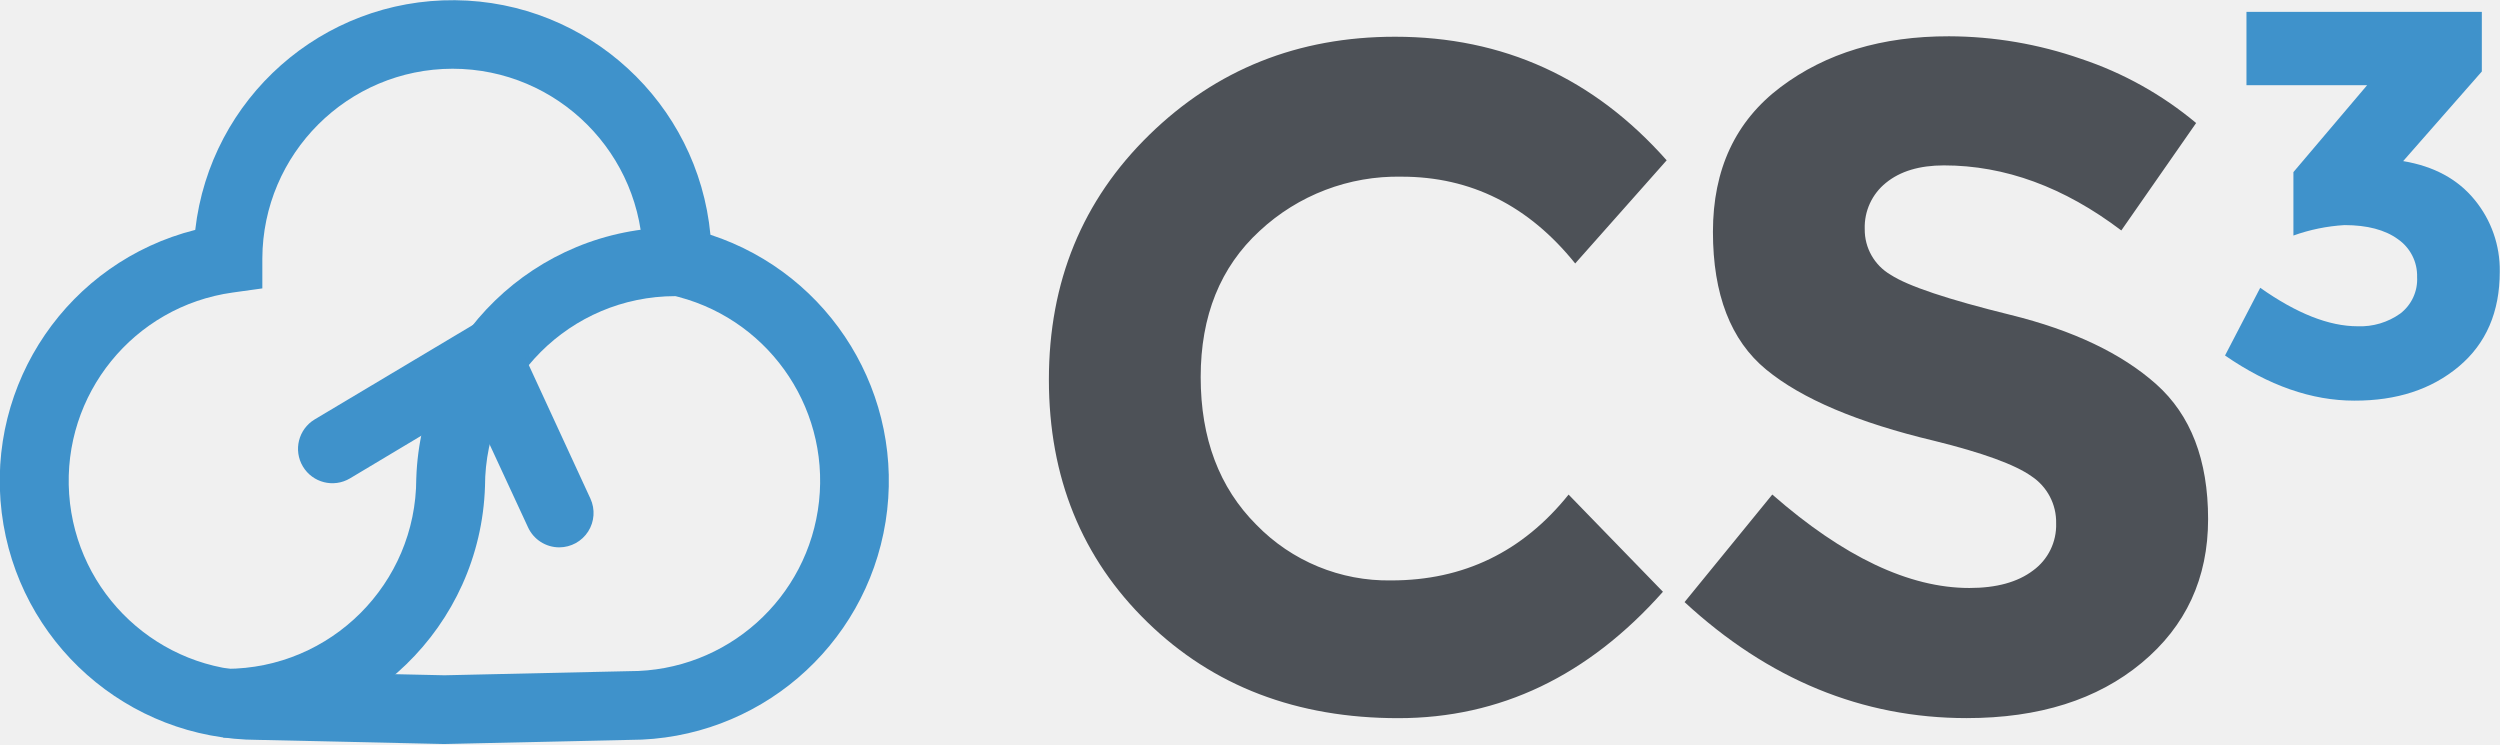
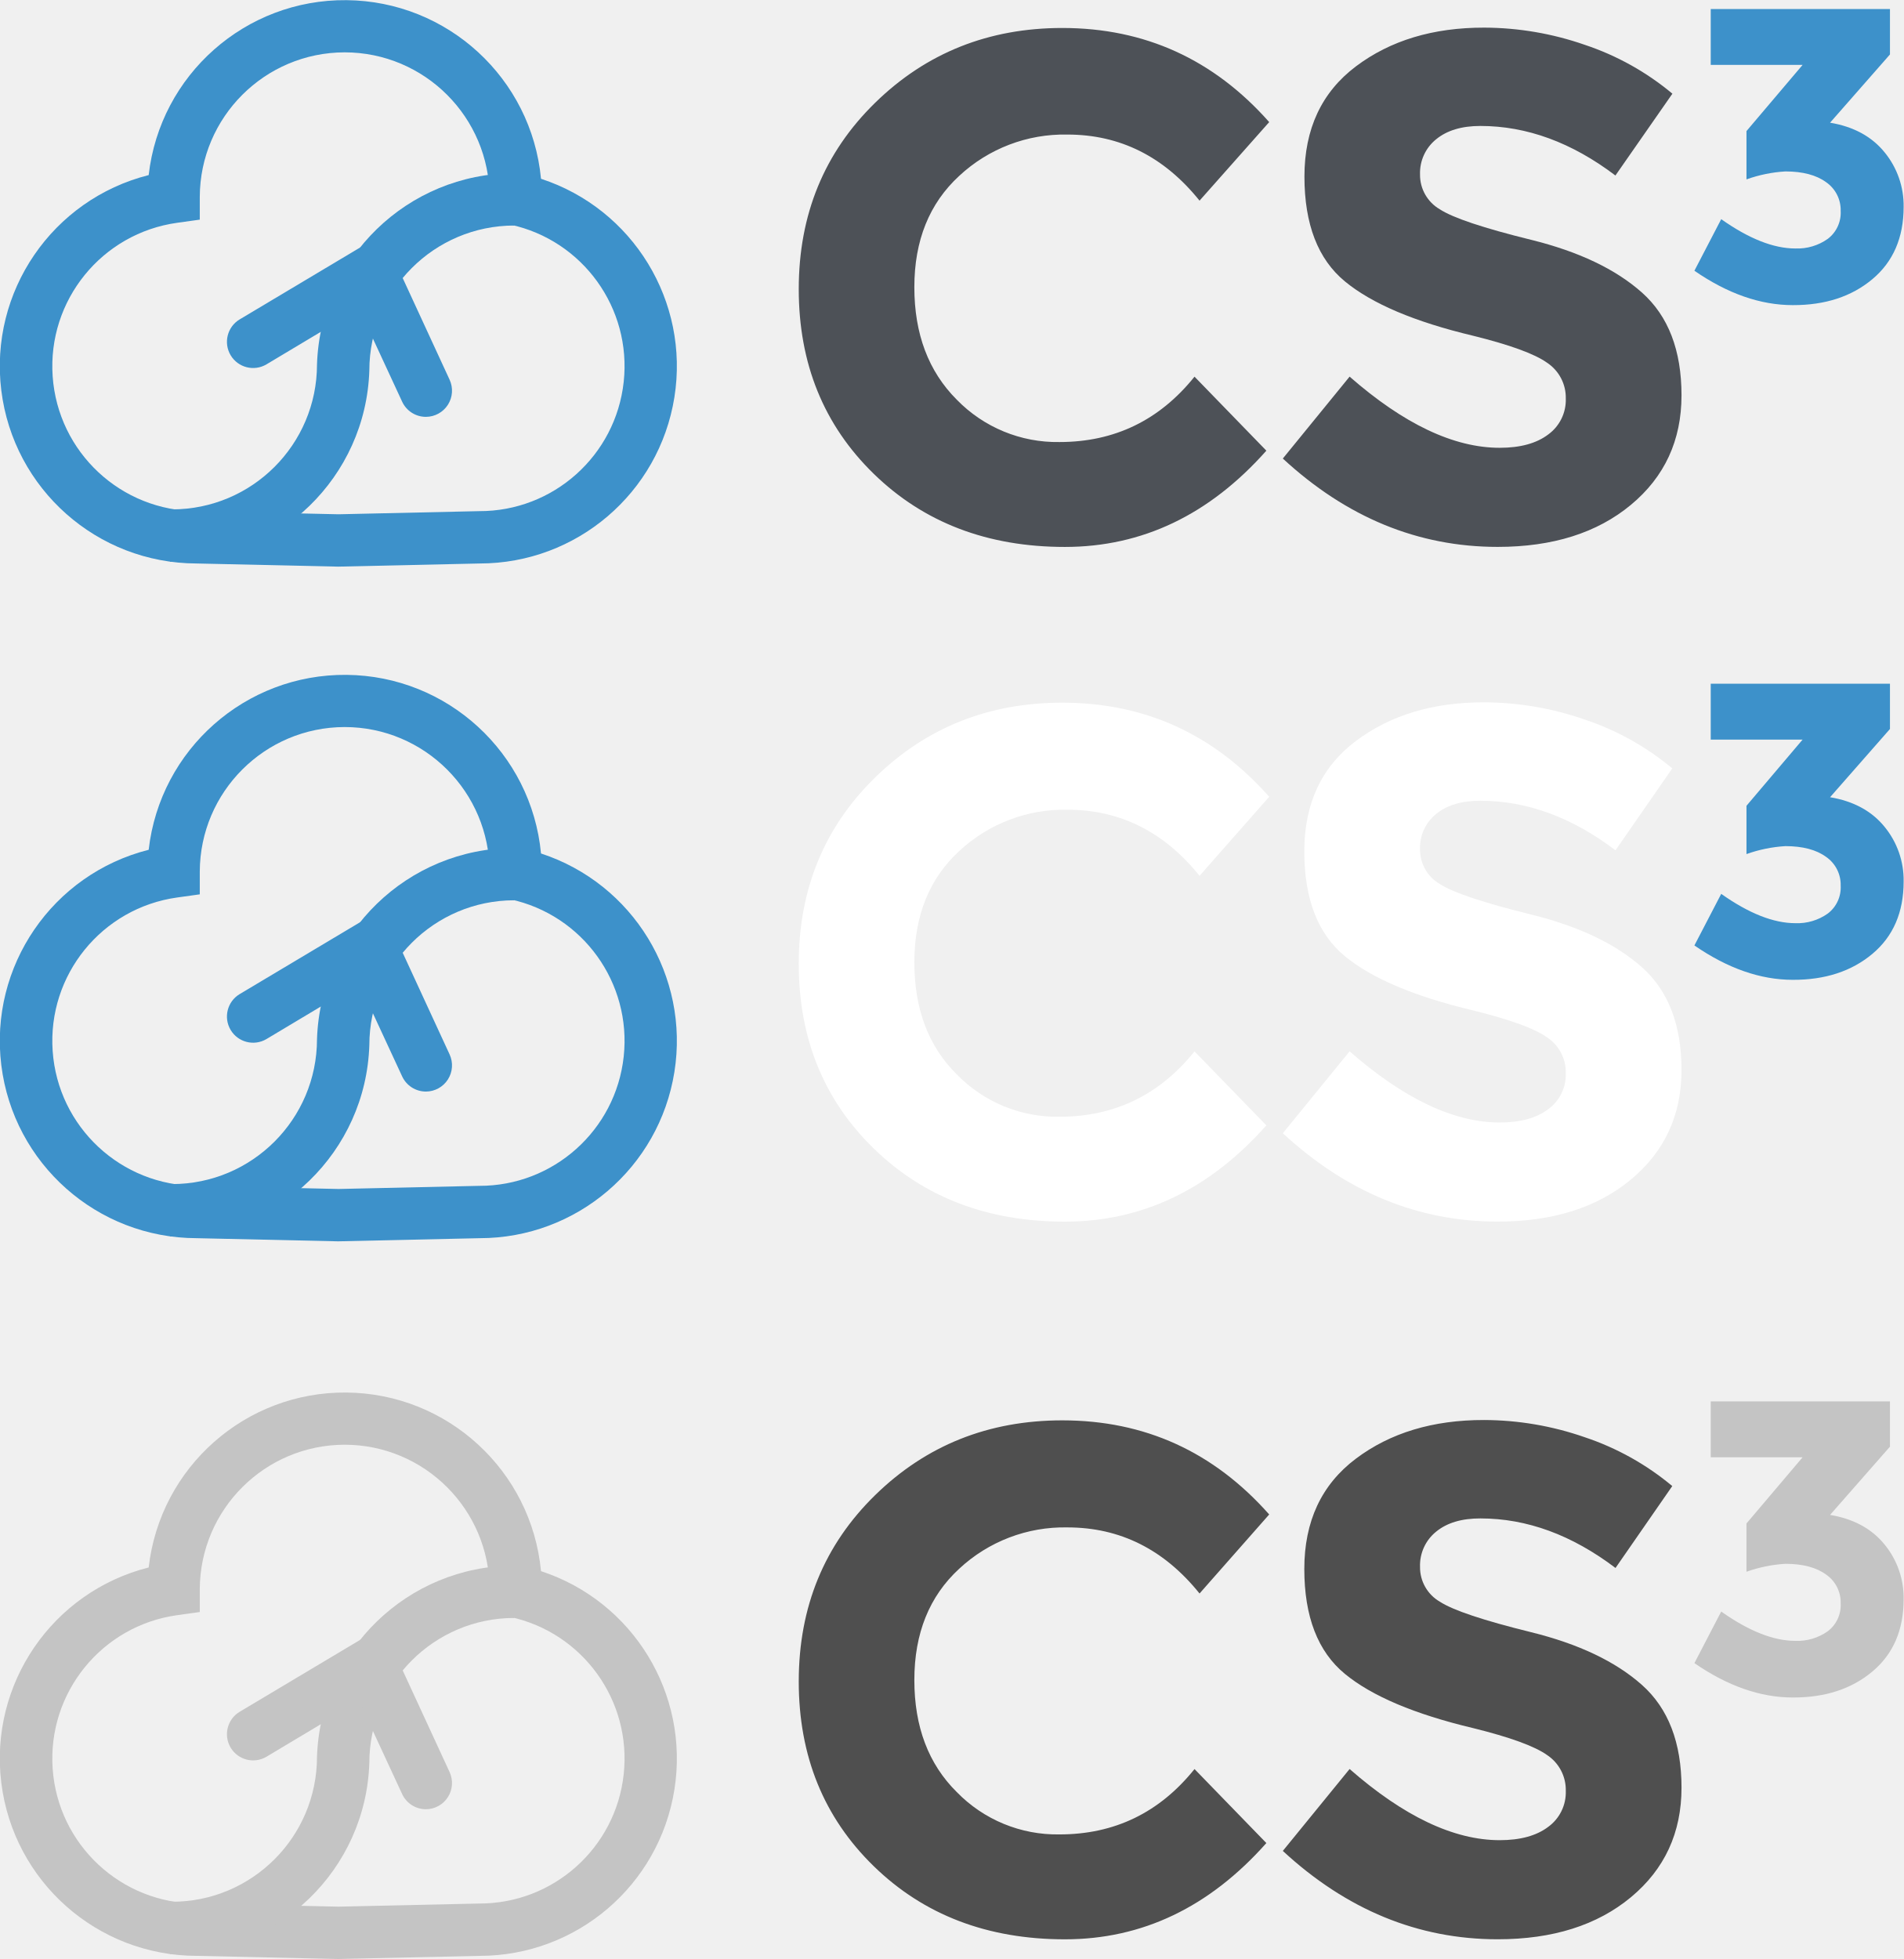
- <svg xmlns="http://www.w3.org/2000/svg" viewBox="0 0 443.04 131.85">
+ <svg xmlns="http://www.w3.org/2000/svg" viewBox="0 0 443.04 455.85">
  <defs>
-     <style>.cls-1{fill:#3f92cb;}.cls-2{fill:#4d5157;}</style>
+     <style>.cls-1{fill:#3d91ca;}.cls-2{fill:#4d5157;}.cls-3{fill:#fff;}.cls-4{fill:#c4c4c4;}.cls-5{fill:#4f4f4f;}</style>
  </defs>
  <g id="Warstwa_2" data-name="Warstwa 2">
    <g id="Warstwa_1-2" data-name="Warstwa 1">
      <path class="cls-1" d="M78.76 131.85h-.14l-32.87-.73A45.89 45.89 0 0 1 34.6 40.74a45.9 45.9 0 0 1 91.3.86 45.9 45.9 0 0 1-14.27 89.52zM80.2 12.18a33.77 33.77 0 0 0-33.71 33.64v5.29l-5.24.73a33.71 33.71 0 0 0 4.66 67.1l32.87.73 32.73-.73a33.72 33.72 0 0 0 7.23-66.68l-4.89-1 .08-5.31A33.75 33.75 0 0 0 80.2 12.18z" />
      <path class="cls-1" d="M40.05 130.71h-.49v-12.18h.49a33.75 33.75 0 0 0 33.72-33.72 46 46 0 0 1 45.89-44.51v12.18A33.75 33.75 0 0 0 85.95 86.2a46 46 0 0 1-45.9 44.51z" />
      <path class="cls-1" d="M99.11 97a6.09 6.09 0 0 1-5.53-3.54l-10-21.58L62 84.79a6.09 6.09 0 0 1-6.24-10.46L89 54.49l15.63 33.87A6.09 6.09 0 0 1 99.11 97z" />
-       <path class="cls-2" d="M246.55 102.86q19.22 0 31.43-15.21l16.72 17.22q-19.89 22.4-46.89 22.4t-44.46-17q-17.47-17-17.47-43t17.8-43.38q17.8-17.38 43.54-17.38 28.75 0 48.14 21.9l-16.21 18.28q-12.37-15.38-30.76-15.38a35.85 35.85 0 0 0-25.16 9.61q-10.45 9.61-10.45 25.91T222.65 93a32.55 32.55 0 0 0 23.9 9.86zM334.22 32.4a10.08 10.08 0 0 0-3.76 8.19 9.25 9.25 0 0 0 4.6 8.11q4.6 3 21.23 7.1t25.83 12.29q9.19 8.19 9.19 23.9t-11.78 25.49q-11.78 9.78-31 9.78-27.75 0-50-20.56l15.55-19.06Q333 104.2 349 104.2q7.19 0 11.28-3.09a9.93 9.93 0 0 0 4.1-8.36 9.74 9.74 0 0 0-4.38-8.36q-4.35-3.09-17.22-6.27Q322.44 73.27 313 65.5t-9.44-24.41q0-16.63 12-25.66t29.84-9a71.77 71.77 0 0 1 23.4 4 62.73 62.73 0 0 1 20.39 11.37l-13.26 19.04q-15.21-11.53-31.43-11.53-6.5 0-10.28 3.09z" />
-       <path class="cls-1" d="M398.11 15.1v-13h41.71v10.57l-13.94 15.88q8.19 1.37 12.67 6.87A19.57 19.57 0 0 1 443 48.14q0 10.72-7.26 16.81T417.21 71q-11.31 0-22.9-8l6.24-12q9.65 6.82 17.25 6.82a12.19 12.19 0 0 0 7.55-2.24 7.62 7.62 0 0 0 3-6.48 7.89 7.89 0 0 0-3.41-6.72q-3.41-2.48-9.45-2.49a32.59 32.59 0 0 0-9.06 1.85V30.5l13.06-15.4z" />
+       <path class="cls-2" d="M246.55 102.86q19.22 0 31.43-15.21l16.72 17.22q-19.89 22.4-46.89 22.4t-44.46-17q-17.47-17-17.47-43t17.8-43.38q17.8-17.38 43.54-17.38 28.75 0 48.14 21.9l-16.21 18.28q-12.37-15.38-30.76-15.38a35.85 35.85 0 0 0-25.16 9.61q-10.45 9.61-10.45 25.91T222.65 93a32.55 32.55 0 0 0 23.9 9.86zM334.22 32.4a10.08 10.08 0 0 0-3.76 8.19 9.25 9.25 0 0 0 4.6 8.11q4.6 3 21.23 7.1t25.83 12.29q9.19 8.19 9.19 23.9t-11.78 25.49q-11.78 9.78-31 9.78-27.75 0-50-20.56l15.54-19.06Q333 104.2 349 104.2q7.19 0 11.28-3.09a9.93 9.93 0 0 0 4.1-8.36 9.74 9.74 0 0 0-4.38-8.36q-4.35-3.09-17.22-6.27Q322.44 73.27 313 65.5t-9.44-24.41q0-16.63 12-25.66t29.84-9a71.77 71.77 0 0 1 23.4 4 62.73 62.73 0 0 1 20.39 11.37l-13.26 19.04q-15.21-11.53-31.43-11.53-6.5 0-10.28 3.09z" />
+       <path class="cls-1" d="M398.11 15.1v-13h41.71v10.57l-13.94 15.88q8.19 1.37 12.67 6.87A19.57 19.57 0 0 1 443 48.14q0 10.72-7.26 16.81T417.21 71q-11.31 0-22.9-8l6.24-12q9.65 6.82 17.25 6.82a12.2 12.2 0 0 0 7.55-2.24 7.63 7.63 0 0 0 3-6.48 7.89 7.89 0 0 0-3.41-6.72q-3.41-2.48-9.45-2.49a32.59 32.59 0 0 0-9.06 1.85V30.5l13.06-15.4zM78.76 288.85h-.14l-32.87-.73a45.89 45.89 0 0 1-11.15-90.38 45.9 45.9 0 0 1 91.3.86 45.9 45.9 0 0 1-14.27 89.52zm1.44-119.67a33.77 33.77 0 0 0-33.71 33.64v5.29l-5.24.73a33.71 33.71 0 0 0 4.66 67.1l32.87.73 32.73-.73a33.72 33.72 0 0 0 7.23-66.68l-4.89-1 .08-5.31a33.75 33.75 0 0 0-33.73-33.77z" />
+       <path class="cls-1" d="M40.05 287.71h-.49v-12.18h.49a33.75 33.75 0 0 0 33.72-33.71 46 46 0 0 1 45.87-44.51v12.18a33.75 33.75 0 0 0-33.69 33.71 46 46 0 0 1-45.9 44.51z" />
+       <path class="cls-1" d="M99.11 254a6.09 6.09 0 0 1-5.53-3.54l-10-21.58L62 241.79a6.09 6.09 0 0 1-6.24-10.46L89 211.49l15.63 33.87a6.09 6.09 0 0 1-5.52 8.64z" />
+       <path class="cls-3" d="M246.55 259.86q19.22 0 31.43-15.21l16.72 17.22q-19.89 22.4-46.89 22.4t-44.46-17q-17.47-17-17.47-43t17.8-43.38q17.8-17.38 43.54-17.38 28.75 0 48.14 21.9l-16.21 18.39q-12.37-15.38-30.76-15.38a35.85 35.85 0 0 0-25.16 9.61q-10.45 9.61-10.45 25.91t9.87 26.06a32.55 32.55 0 0 0 23.9 9.86zM334.22 189.4a10.08 10.08 0 0 0-3.76 8.19 9.25 9.25 0 0 0 4.6 8.11q4.6 3 21.23 7.1t25.83 12.29q9.19 8.19 9.19 23.9t-11.78 25.49q-11.78 9.78-31 9.78-27.75 0-50-20.56l15.54-19.06Q333 261.2 349 261.2q7.19 0 11.28-3.09a9.93 9.93 0 0 0 4.1-8.36 9.74 9.74 0 0 0-4.35-8.36q-4.35-3.09-17.22-6.27-20.4-4.85-29.84-12.62t-9.44-24.41q0-16.63 12-25.66t29.84-9a71.77 71.77 0 0 1 23.4 4 62.73 62.73 0 0 1 20.39 11.37l-13.21 19.06q-15.21-11.53-31.42-11.53-6.53-.02-10.31 3.07z" />
+       <path class="cls-1" d="M398.11 172.1v-13h41.71v10.53l-13.94 15.88q8.19 1.37 12.67 6.87a19.57 19.57 0 0 1 4.45 12.76q0 10.72-7.26 16.81T417.21 228q-11.31 0-22.9-8l6.24-12q9.65 6.82 17.25 6.82a12.2 12.2 0 0 0 7.55-2.24 7.63 7.63 0 0 0 3-6.48 7.89 7.89 0 0 0-3.41-6.72q-3.41-2.48-9.45-2.49a32.59 32.59 0 0 0-9.06 1.85V187.5l13.06-15.4z" />
+       <path class="cls-4" d="M78.76 455.85h-.14l-32.87-.73a45.89 45.89 0 0 1-11.15-90.38 45.9 45.9 0 0 1 91.3.86 45.9 45.9 0 0 1-14.27 89.52zm1.44-119.67a33.77 33.77 0 0 0-33.71 33.64v5.29l-5.24.73a33.71 33.71 0 0 0 4.66 67.1l32.87.73 32.73-.73a33.72 33.72 0 0 0 7.23-66.68l-4.89-1 .08-5.31a33.75 33.75 0 0 0-33.73-33.77z" />
+       <path class="cls-4" d="M40.05 454.71h-.49v-12.18h.49a33.75 33.75 0 0 0 33.72-33.71 46 46 0 0 1 45.87-44.51v12.18a33.75 33.75 0 0 0-33.69 33.71 46 46 0 0 1-45.9 44.51z" />
+       <path class="cls-4" d="M99.11 421a6.09 6.09 0 0 1-5.53-3.54l-10-21.58L62 408.79a6.09 6.09 0 0 1-6.24-10.46L89 378.49l15.63 33.87a6.09 6.09 0 0 1-5.52 8.64z" />
+       <path class="cls-5" d="M246.55 426.86q19.22 0 31.43-15.21l16.72 17.22q-19.89 22.4-46.89 22.4t-44.46-17q-17.47-17-17.47-43t17.8-43.38q17.8-17.38 43.54-17.38 28.75 0 48.14 21.9l-16.21 18.39q-12.37-15.38-30.76-15.38a35.85 35.85 0 0 0-25.16 9.61q-10.45 9.61-10.45 25.91t9.87 26.06a32.55 32.55 0 0 0 23.9 9.86zM334.22 356.4a10.08 10.08 0 0 0-3.76 8.19 9.25 9.25 0 0 0 4.6 8.11q4.6 3 21.23 7.1t25.83 12.29q9.19 8.19 9.19 23.9t-11.78 25.49q-11.78 9.78-31 9.78-27.75 0-50-20.56l15.54-19.06Q333 428.2 349 428.2q7.19 0 11.28-3.09a9.93 9.93 0 0 0 4.1-8.36 9.74 9.74 0 0 0-4.35-8.36q-4.35-3.09-17.22-6.27-20.4-4.85-29.84-12.62t-9.44-24.41q0-16.63 12-25.66t29.84-9a71.77 71.77 0 0 1 23.4 4 62.73 62.73 0 0 1 20.39 11.37l-13.21 19.06q-15.21-11.53-31.42-11.53-6.53-.02-10.31 3.07z" />
+       <path class="cls-4" d="M398.11 339.1v-13h41.71v10.53l-13.94 15.88q8.19 1.37 12.67 6.87a19.57 19.57 0 0 1 4.45 12.76q0 10.72-7.26 16.81T417.21 395q-11.31 0-22.9-8l6.24-12q9.65 6.82 17.25 6.82a12.2 12.2 0 0 0 7.55-2.24 7.63 7.63 0 0 0 3-6.48 7.89 7.89 0 0 0-3.41-6.72q-3.41-2.48-9.45-2.49a32.59 32.59 0 0 0-9.06 1.85V354.5l13.06-15.4z" />
    </g>
  </g>
</svg>
